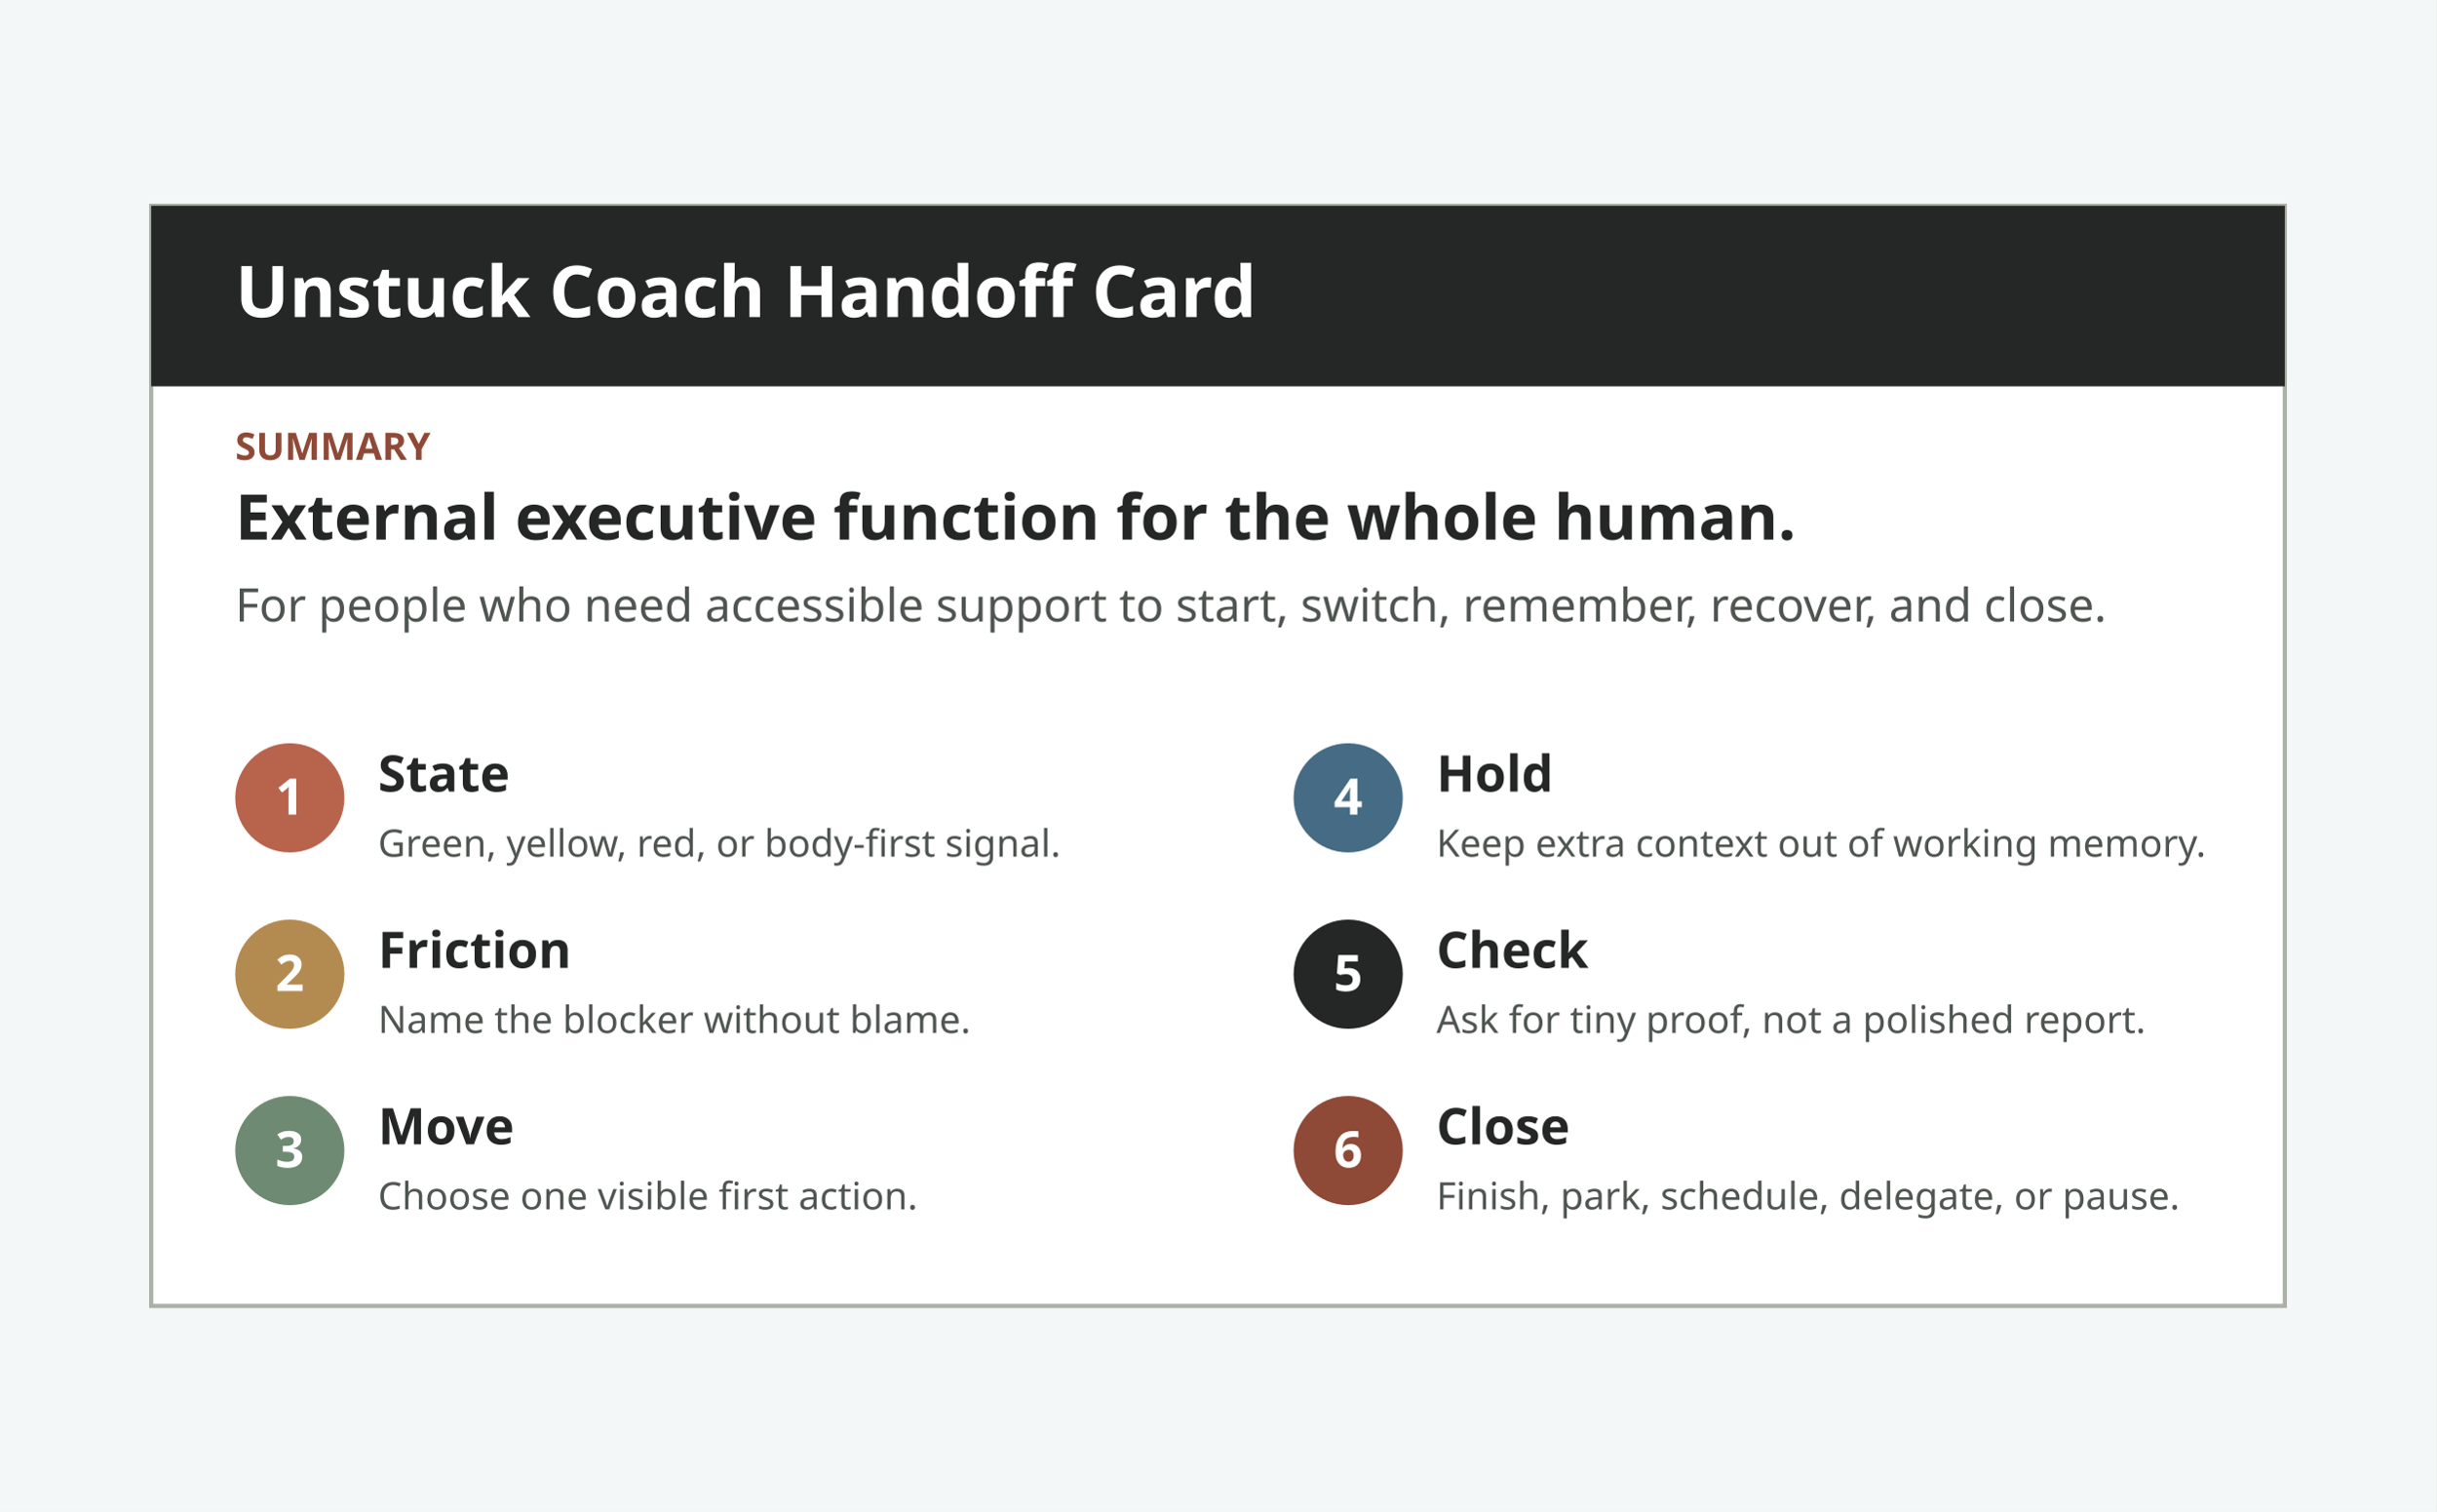
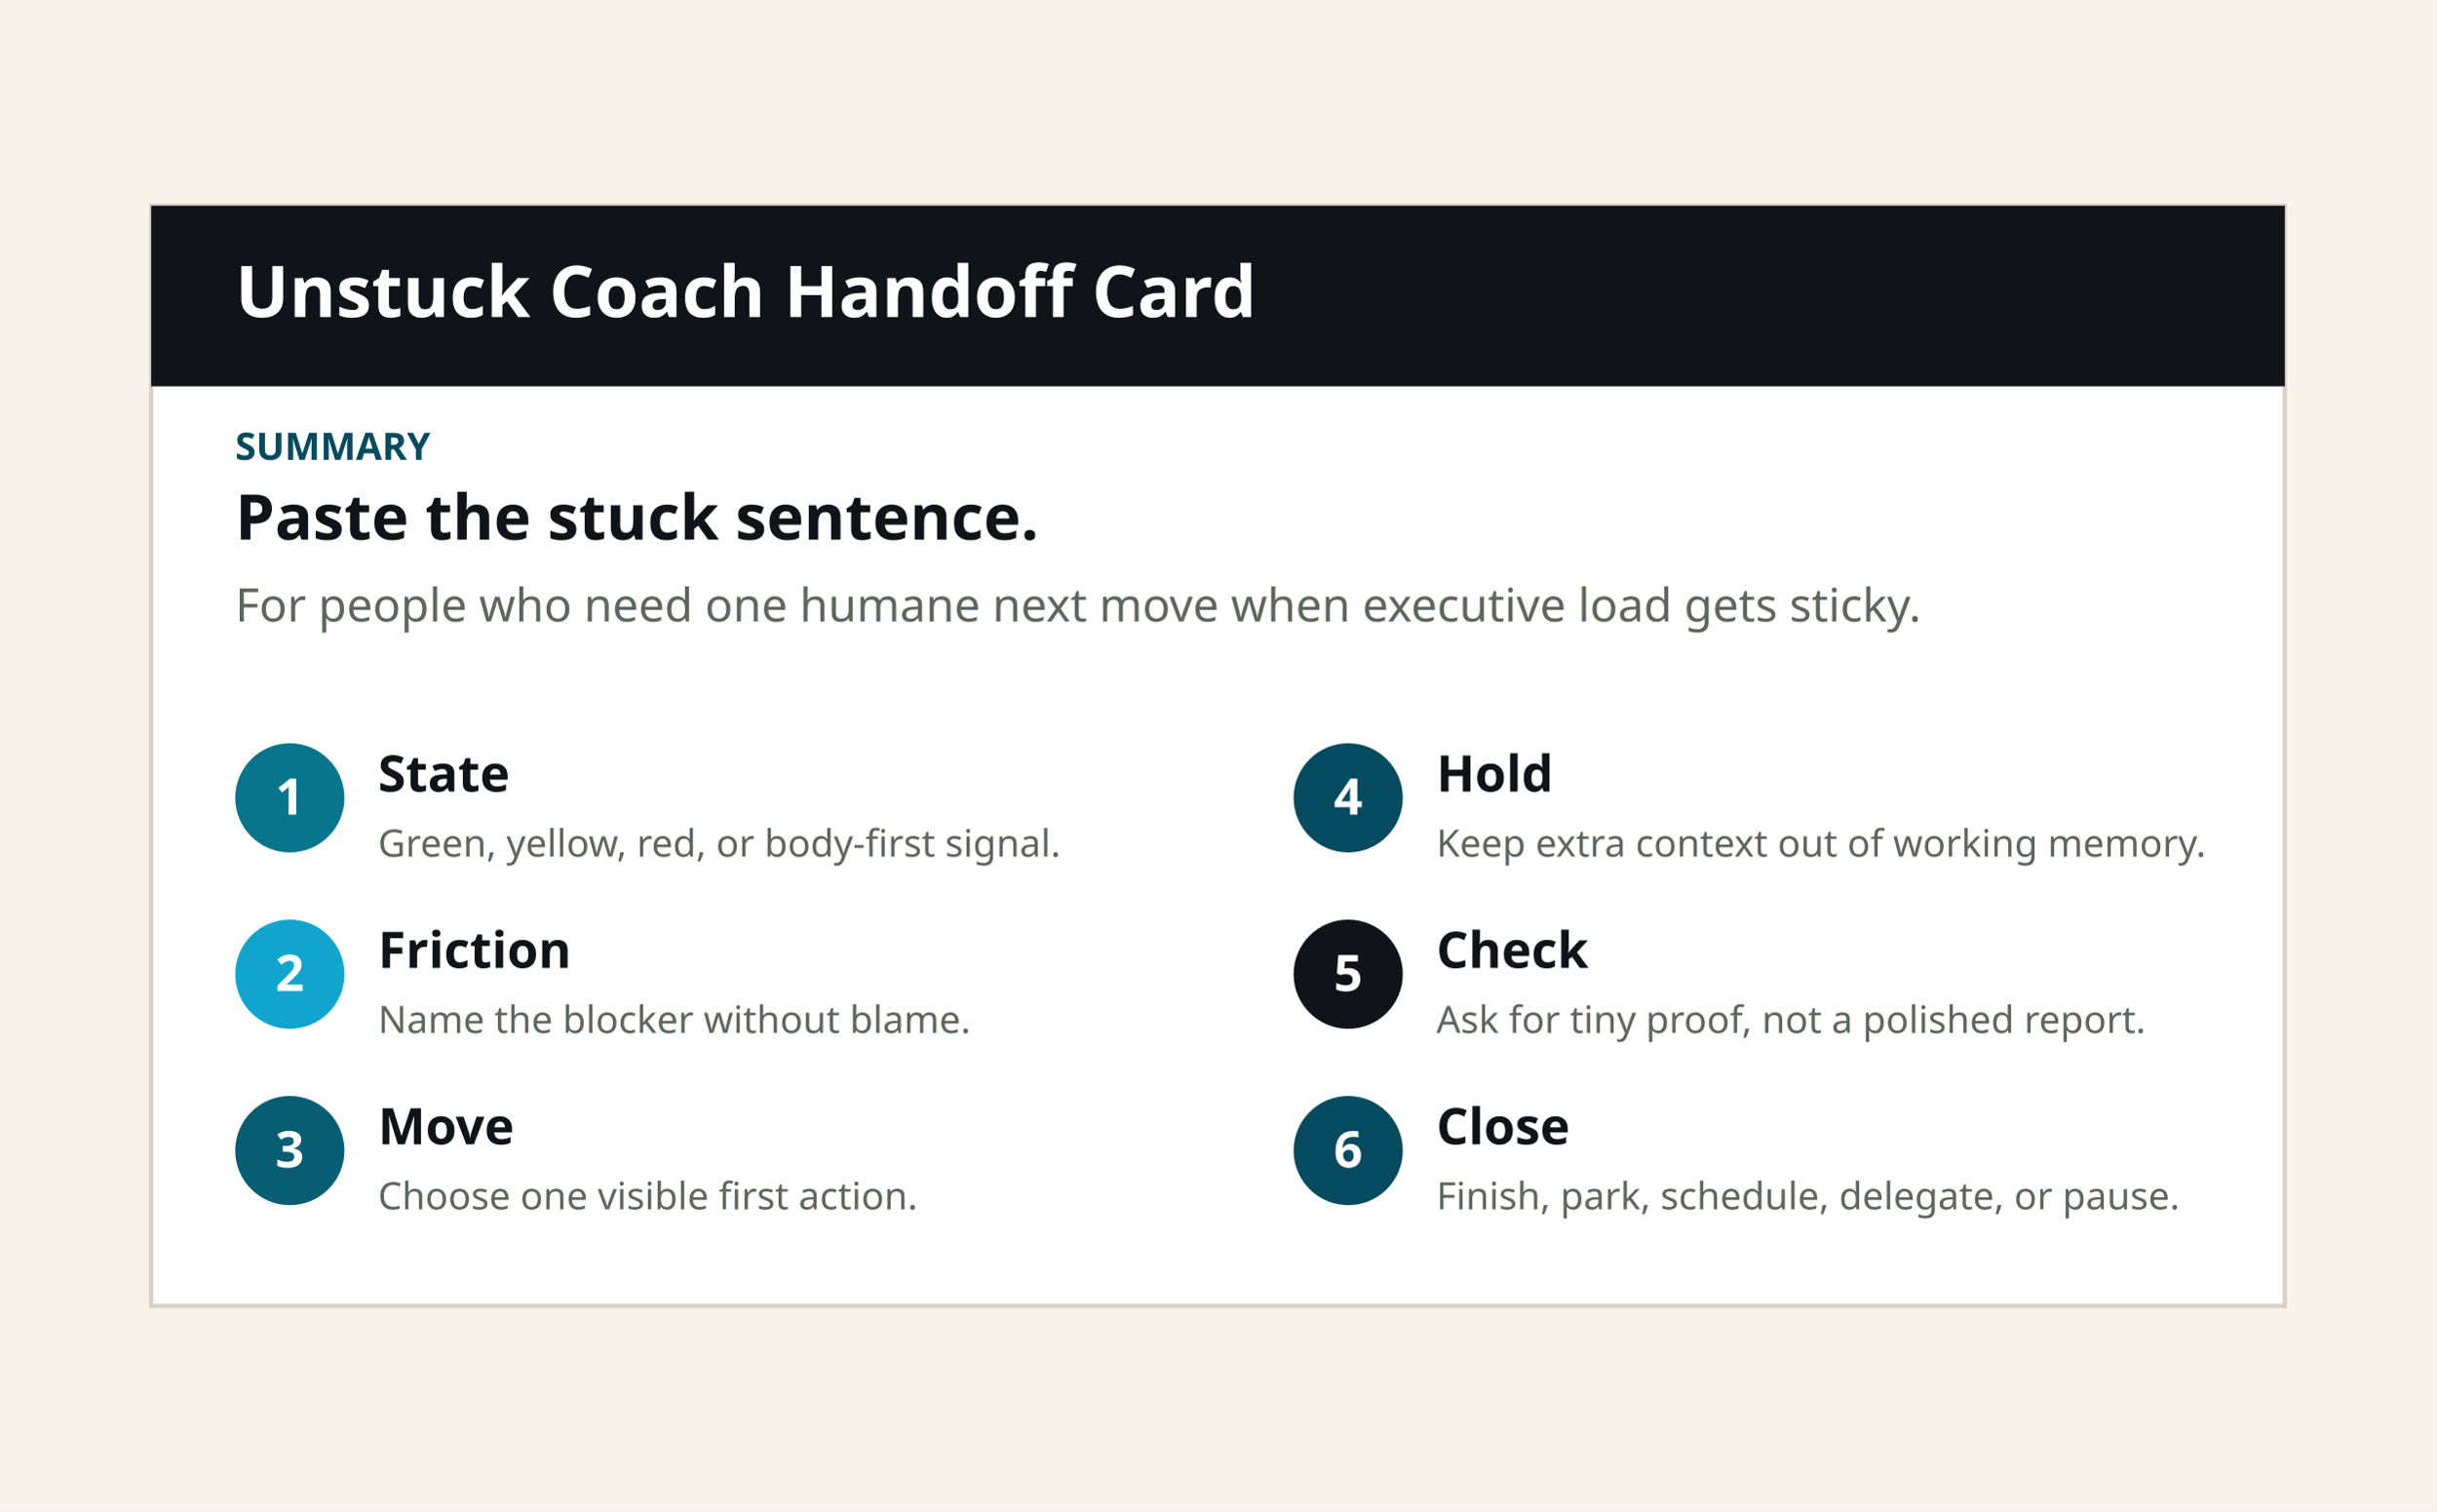
<svg xmlns="http://www.w3.org/2000/svg" width="1160" height="720" viewBox="0 0 1160 720" role="img" aria-labelledby="title desc">
-   <rect width="1160" height="720" fill="#f4f7f8" />
-   <path d="M72 98h1016v524H72z" fill="#ffffff" stroke="#aab2a6" stroke-width="2" />
-   <path d="M72 98h1016v86H72z" fill="#252726" />
-   <text x="112" y="151" fill="#ffffff" font-family="Avenir Next, sans-serif" font-size="34" font-weight="800">Unstuck Coach Handoff Card</text>
-   <text x="112" y="219" fill="#8f4937" font-family="Avenir Next, sans-serif" font-size="18" font-weight="800">SUMMARY</text>
-   <text x="112" y="257" fill="#252726" font-family="Avenir Next, sans-serif" font-size="30" font-weight="800">External executive function for the whole human.</text>
-   <text x="112" y="296" fill="#4f5551" font-family="Avenir Next, sans-serif" font-size="22">For people who need accessible support to start, switch, remember, recover, and close.</text>
+   <rect width="1160" height="720" fill="#f7f3ea" />
+   <path d="M72 98h1016v524H72z" fill="#ffffff" stroke="#d8d0c2" stroke-width="2" />
+   <path d="M72 98h1016v86H72z" fill="#101317" />
+   <text x="112" y="151" fill="#ffffff" font-family="Atkinson Hyperlegible, Aptos, sans-serif" font-size="34" font-weight="800">Unstuck Coach Handoff Card</text>
+   <text x="112" y="219" fill="#064b5f" font-family="Atkinson Hyperlegible, Aptos, sans-serif" font-size="18" font-weight="800">SUMMARY</text>
+   <text x="112" y="257" fill="#101317" font-family="Atkinson Hyperlegible, Aptos, sans-serif" font-size="30" font-weight="800">Paste the stuck sentence.</text>
+   <text x="112" y="296" fill="#5f655f" font-family="Atkinson Hyperlegible, Aptos, sans-serif" font-size="22">For people who need one humane next move when executive load gets sticky.</text>
  <g transform="translate(112 354)">
-     <circle cx="26" cy="26" r="26" fill="#b8644d" />
-     <text x="26" y="34" fill="#ffffff" text-anchor="middle" font-family="Avenir Next, sans-serif" font-size="24" font-weight="800">1</text>
-     <text x="68" y="23" fill="#252726" font-family="Avenir Next, sans-serif" font-size="24" font-weight="800">State</text>
-     <text x="68" y="54" fill="#4f5551" font-family="Avenir Next, sans-serif" font-size="18">Green, yellow, red, or body-first signal.</text>
+     <circle cx="26" cy="26" r="26" fill="#08758d" />
+     <text x="26" y="34" fill="#ffffff" text-anchor="middle" font-family="Atkinson Hyperlegible, Aptos, sans-serif" font-size="24" font-weight="800">1</text>
+     <text x="68" y="23" fill="#101317" font-family="Atkinson Hyperlegible, Aptos, sans-serif" font-size="24" font-weight="800">State</text>
+     <text x="68" y="54" fill="#5f655f" font-family="Atkinson Hyperlegible, Aptos, sans-serif" font-size="18">Green, yellow, red, or body-first signal.</text>
  </g>
  <g transform="translate(112 438)">
-     <circle cx="26" cy="26" r="26" fill="#b38a50" />
-     <text x="26" y="34" fill="#ffffff" text-anchor="middle" font-family="Avenir Next, sans-serif" font-size="24" font-weight="800">2</text>
-     <text x="68" y="23" fill="#252726" font-family="Avenir Next, sans-serif" font-size="24" font-weight="800">Friction</text>
-     <text x="68" y="54" fill="#4f5551" font-family="Avenir Next, sans-serif" font-size="18">Name the blocker without blame.</text>
+     <circle cx="26" cy="26" r="26" fill="#11a5ce" />
+     <text x="26" y="34" fill="#ffffff" text-anchor="middle" font-family="Atkinson Hyperlegible, Aptos, sans-serif" font-size="24" font-weight="800">2</text>
+     <text x="68" y="23" fill="#101317" font-family="Atkinson Hyperlegible, Aptos, sans-serif" font-size="24" font-weight="800">Friction</text>
+     <text x="68" y="54" fill="#5f655f" font-family="Atkinson Hyperlegible, Aptos, sans-serif" font-size="18">Name the blocker without blame.</text>
  </g>
  <g transform="translate(112 522)">
-     <circle cx="26" cy="26" r="26" fill="#6f8a72" />
-     <text x="26" y="34" fill="#ffffff" text-anchor="middle" font-family="Avenir Next, sans-serif" font-size="24" font-weight="800">3</text>
-     <text x="68" y="23" fill="#252726" font-family="Avenir Next, sans-serif" font-size="24" font-weight="800">Move</text>
-     <text x="68" y="54" fill="#4f5551" font-family="Avenir Next, sans-serif" font-size="18">Choose one visible first action.</text>
+     <circle cx="26" cy="26" r="26" fill="#075e73" />
+     <text x="26" y="34" fill="#ffffff" text-anchor="middle" font-family="Atkinson Hyperlegible, Aptos, sans-serif" font-size="24" font-weight="800">3</text>
+     <text x="68" y="23" fill="#101317" font-family="Atkinson Hyperlegible, Aptos, sans-serif" font-size="24" font-weight="800">Move</text>
+     <text x="68" y="54" fill="#5f655f" font-family="Atkinson Hyperlegible, Aptos, sans-serif" font-size="18">Choose one visible first action.</text>
  </g>
  <g transform="translate(616 354)">
-     <circle cx="26" cy="26" r="26" fill="#456c84" />
-     <text x="26" y="34" fill="#ffffff" text-anchor="middle" font-family="Avenir Next, sans-serif" font-size="24" font-weight="800">4</text>
-     <text x="68" y="23" fill="#252726" font-family="Avenir Next, sans-serif" font-size="24" font-weight="800">Hold</text>
-     <text x="68" y="54" fill="#4f5551" font-family="Avenir Next, sans-serif" font-size="18">Keep extra context out of working memory.</text>
+     <circle cx="26" cy="26" r="26" fill="#064b5f" />
+     <text x="26" y="34" fill="#ffffff" text-anchor="middle" font-family="Atkinson Hyperlegible, Aptos, sans-serif" font-size="24" font-weight="800">4</text>
+     <text x="68" y="23" fill="#101317" font-family="Atkinson Hyperlegible, Aptos, sans-serif" font-size="24" font-weight="800">Hold</text>
+     <text x="68" y="54" fill="#5f655f" font-family="Atkinson Hyperlegible, Aptos, sans-serif" font-size="18">Keep extra context out of working memory.</text>
  </g>
  <g transform="translate(616 438)">
-     <circle cx="26" cy="26" r="26" fill="#252726" />
-     <text x="26" y="34" fill="#ffffff" text-anchor="middle" font-family="Avenir Next, sans-serif" font-size="24" font-weight="800">5</text>
-     <text x="68" y="23" fill="#252726" font-family="Avenir Next, sans-serif" font-size="24" font-weight="800">Check</text>
-     <text x="68" y="54" fill="#4f5551" font-family="Avenir Next, sans-serif" font-size="18">Ask for tiny proof, not a polished report.</text>
+     <circle cx="26" cy="26" r="26" fill="#101317" />
+     <text x="26" y="34" fill="#ffffff" text-anchor="middle" font-family="Atkinson Hyperlegible, Aptos, sans-serif" font-size="24" font-weight="800">5</text>
+     <text x="68" y="23" fill="#101317" font-family="Atkinson Hyperlegible, Aptos, sans-serif" font-size="24" font-weight="800">Check</text>
+     <text x="68" y="54" fill="#5f655f" font-family="Atkinson Hyperlegible, Aptos, sans-serif" font-size="18">Ask for tiny proof, not a polished report.</text>
  </g>
  <g transform="translate(616 522)">
-     <circle cx="26" cy="26" r="26" fill="#8f4937" />
-     <text x="26" y="34" fill="#ffffff" text-anchor="middle" font-family="Avenir Next, sans-serif" font-size="24" font-weight="800">6</text>
-     <text x="68" y="23" fill="#252726" font-family="Avenir Next, sans-serif" font-size="24" font-weight="800">Close</text>
-     <text x="68" y="54" fill="#4f5551" font-family="Avenir Next, sans-serif" font-size="18">Finish, park, schedule, delegate, or pause.</text>
+     <circle cx="26" cy="26" r="26" fill="#064b5f" />
+     <text x="26" y="34" fill="#ffffff" text-anchor="middle" font-family="Atkinson Hyperlegible, Aptos, sans-serif" font-size="24" font-weight="800">6</text>
+     <text x="68" y="23" fill="#101317" font-family="Atkinson Hyperlegible, Aptos, sans-serif" font-size="24" font-weight="800">Close</text>
+     <text x="68" y="54" fill="#5f655f" font-family="Atkinson Hyperlegible, Aptos, sans-serif" font-size="18">Finish, park, schedule, delegate, or pause.</text>
  </g>
</svg>
